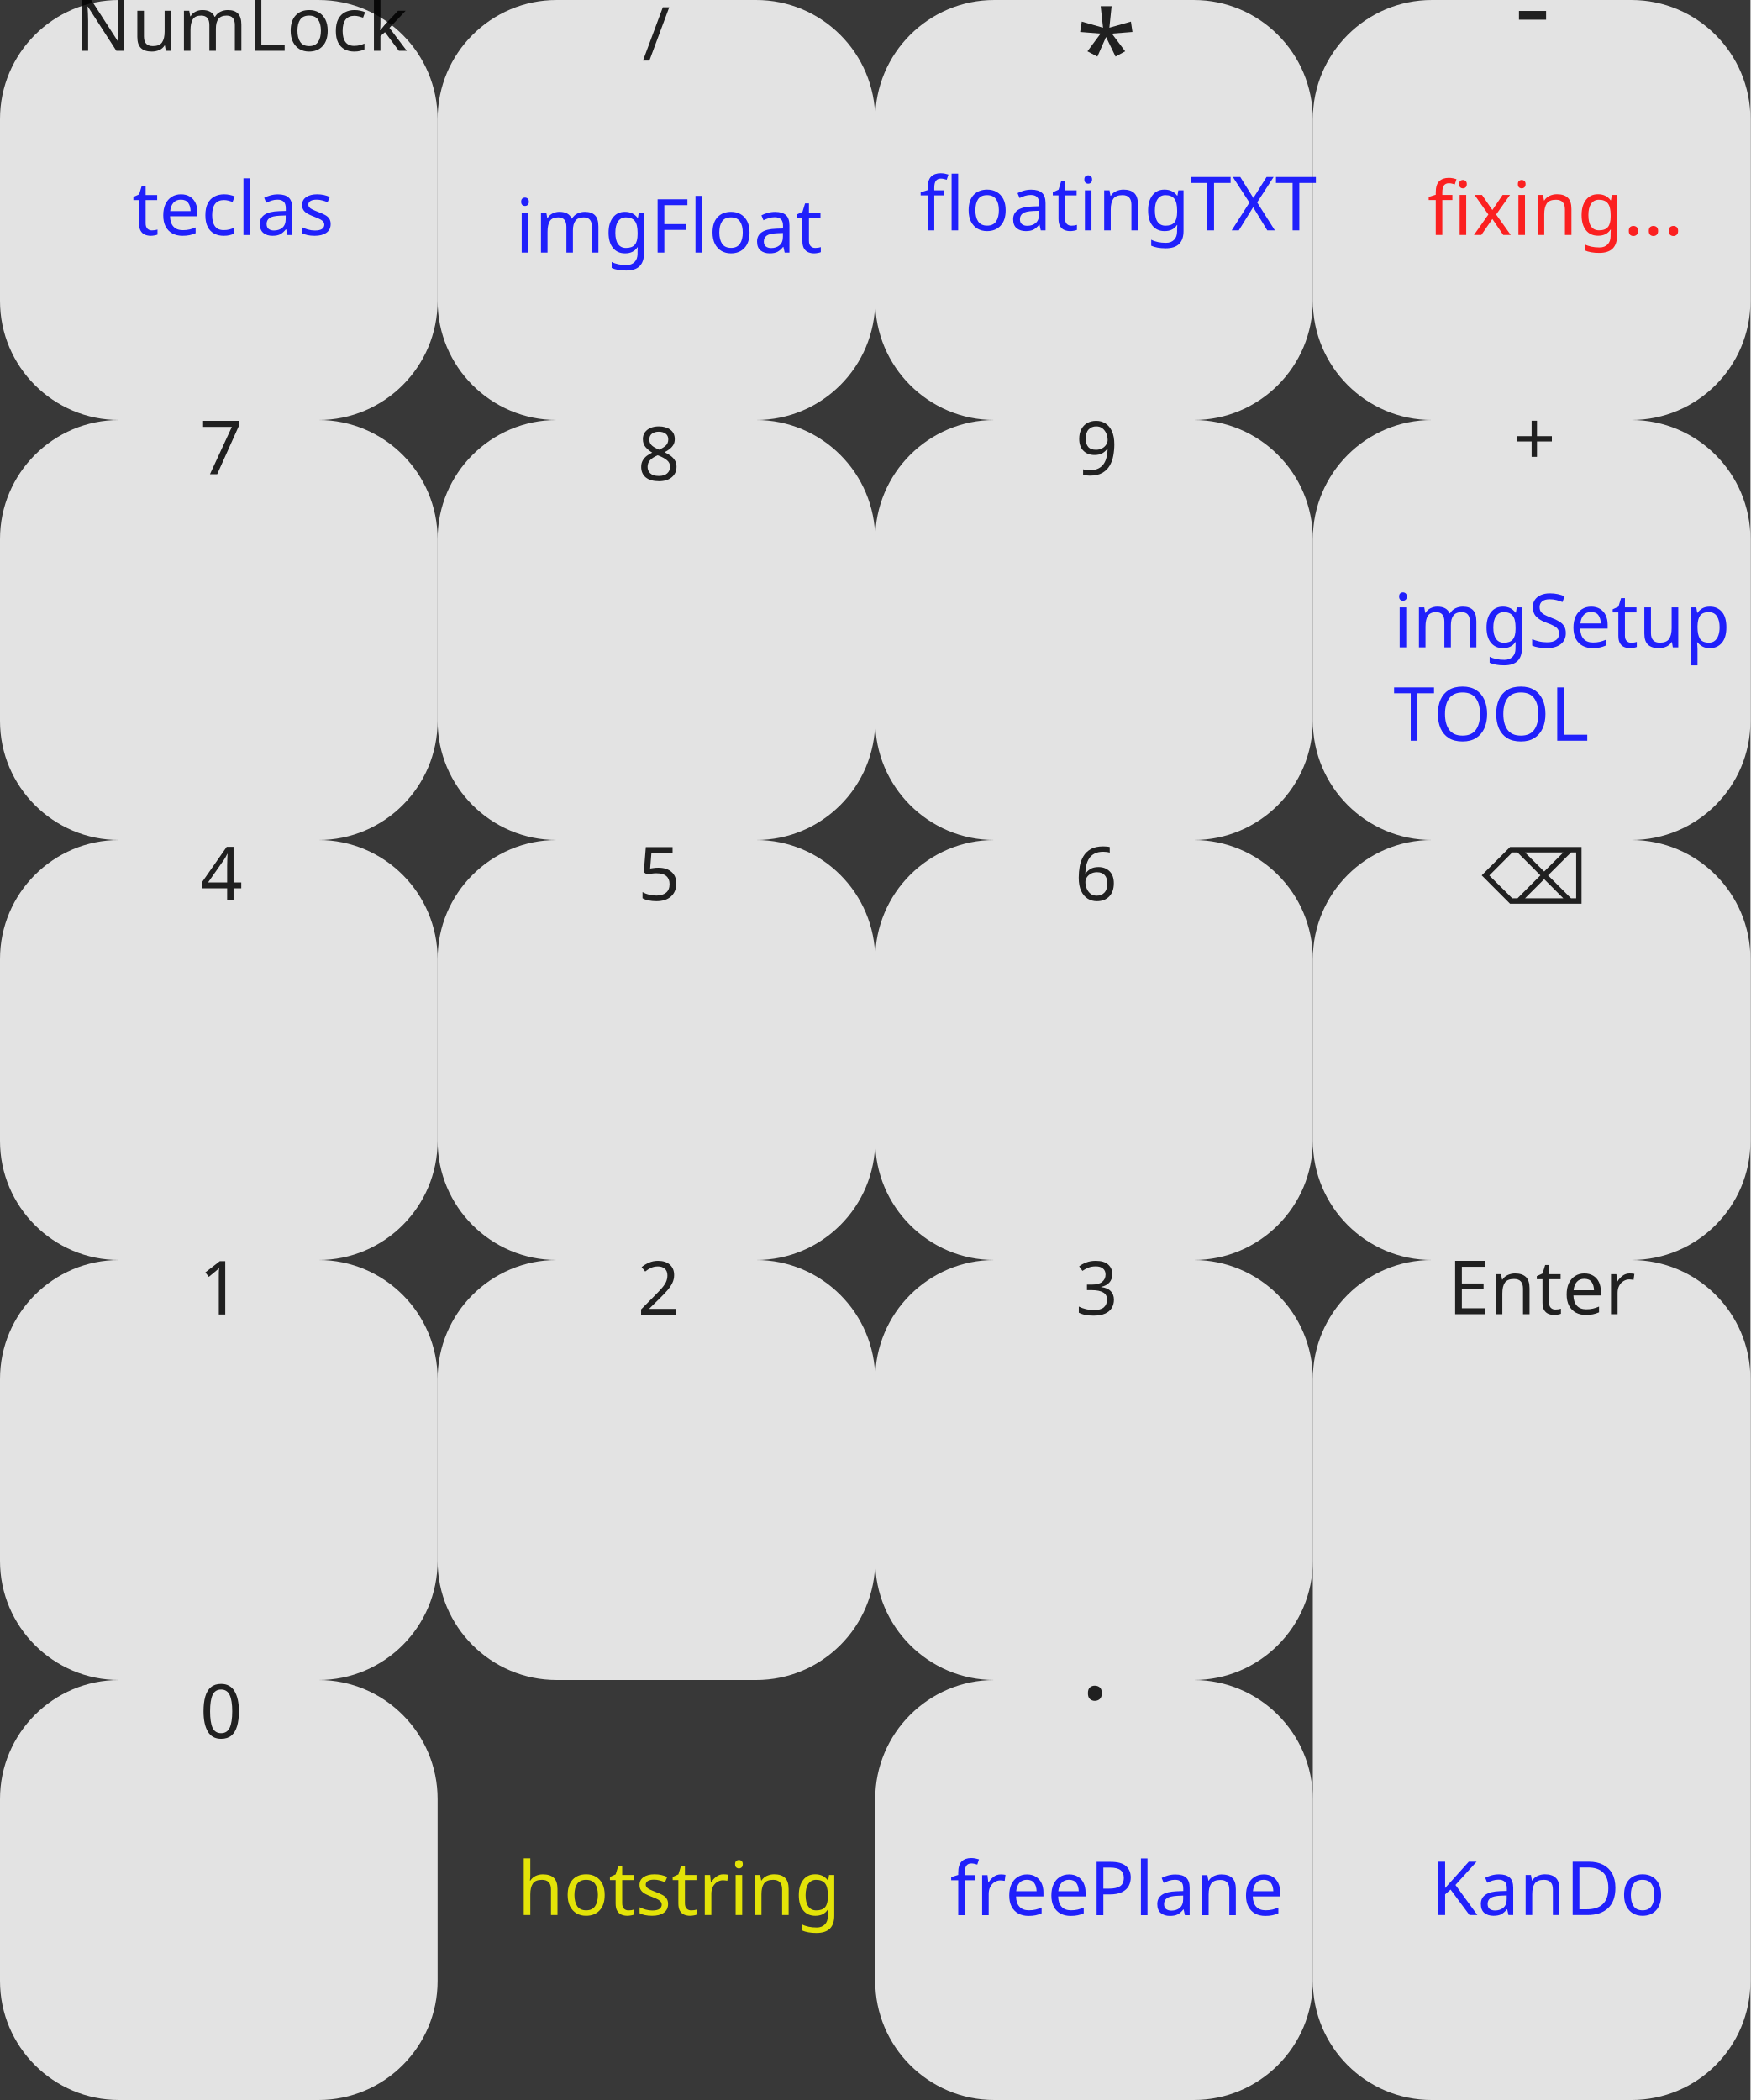
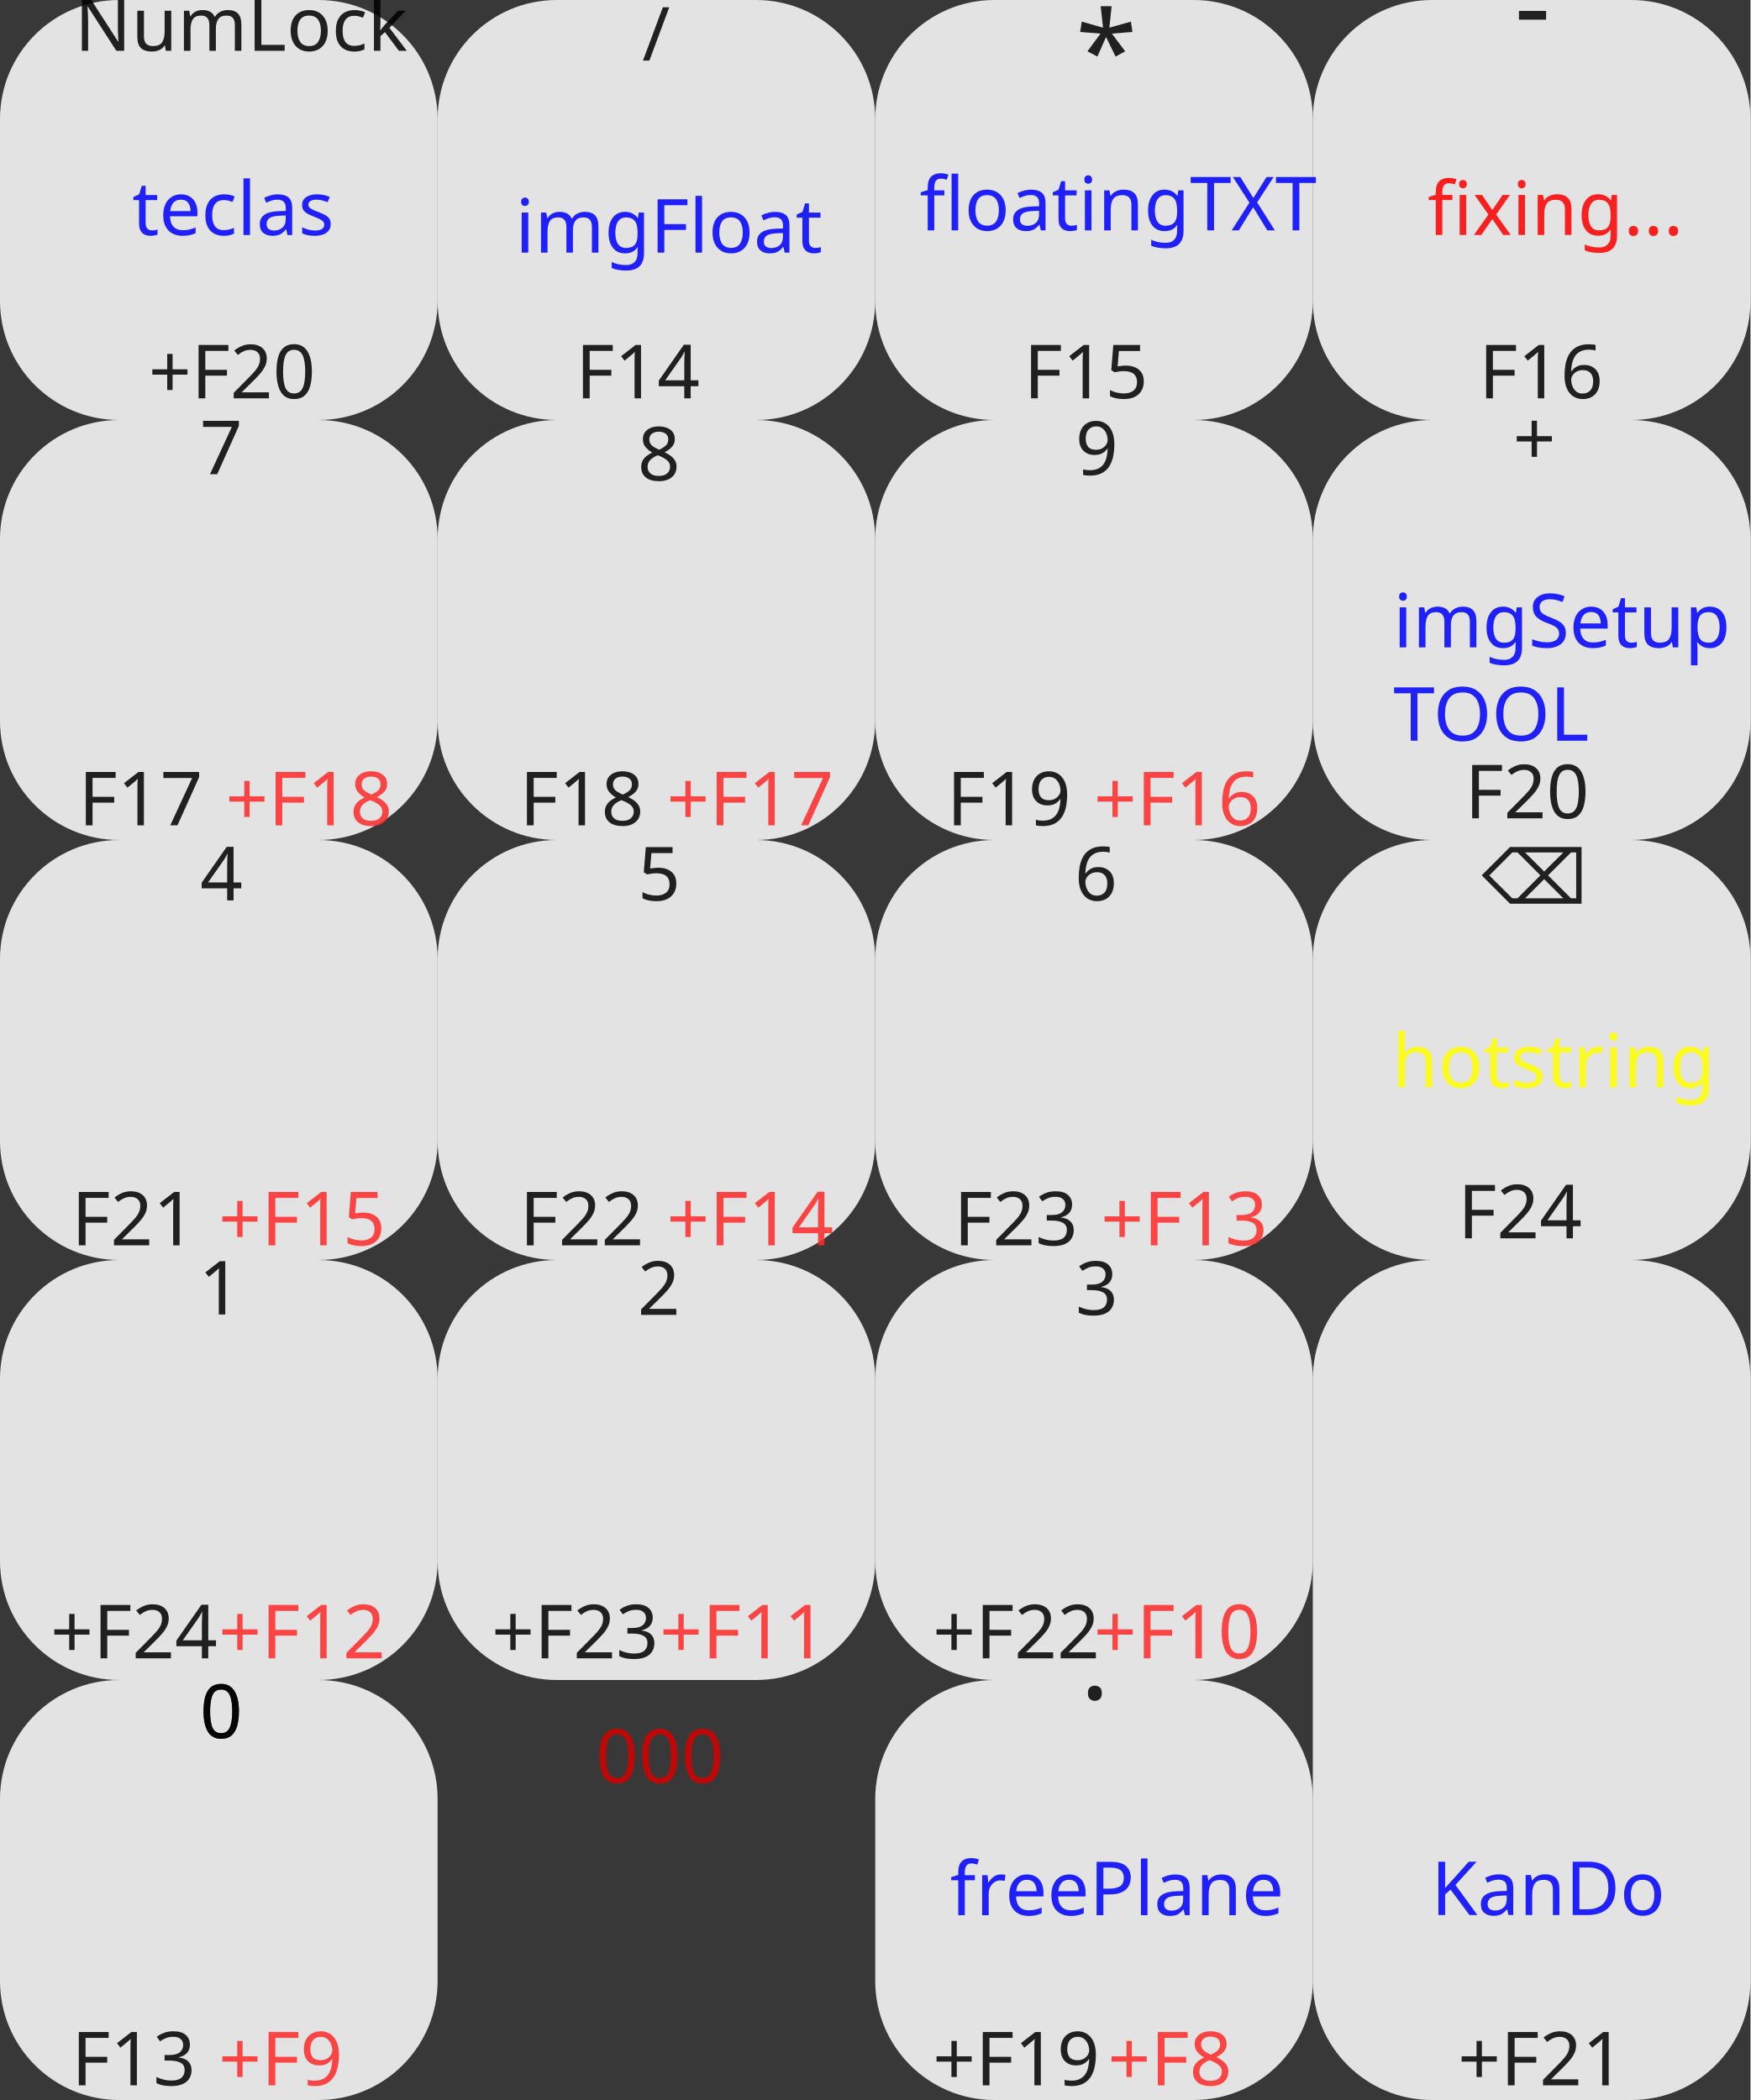
<svg xmlns="http://www.w3.org/2000/svg" width="500" height="600" viewBox="0 0 132.292 158.75" version="1.1" id="svg1">
  <defs id="defs1">
    <rect x="0" y="0" width="125" height="120" id="rect134" />
    <rect x="0" y="0" width="125" height="120" id="rect192" />
    <rect x="0" y="0" width="125" height="120" id="rect193" />
    <rect x="0" y="0" width="125" height="120" id="rect194" />
    <rect x="0" y="0" width="125" height="120" id="rect195" />
    <rect x="0" y="0" width="125" height="120" id="rect196" />
    <rect x="0" y="0" width="125" height="120" id="rect197" />
    <rect x="0" y="0" width="125" height="120" id="rect198" />
    <rect x="0" y="0" width="125" height="120" id="rect199" />
    <rect x="0" y="0" width="125" height="120" id="rect200" />
    <rect x="0" y="0" width="125" height="120" id="rect201" />
    <rect x="0" y="0" width="125" height="120" id="rect202" />
    <rect x="0" y="0" width="125" height="120" id="rect203" />
    <rect x="0" y="0" width="125" height="120" id="rect204" />
    <rect x="0" y="0" width="125" height="120" id="rect205" />
    <rect x="0" y="0" width="125" height="120" id="rect206" />
    <rect x="0" y="0" width="125" height="120" id="rect207" />
    <rect x="0" y="0" width="125" height="120" id="rect208" />
    <rect x="0" y="0" width="125" height="120" id="rect209" />
    <rect x="0" y="0" width="125" height="120" id="rect210" />
    <rect x="0" y="0" width="125" height="120" id="rect230" />
    <rect x="0" y="0" width="125" height="120" id="rect231" />
    <rect x="0" y="0" width="125" height="120" id="rect232" />
    <rect x="0" y="0" width="125" height="120" id="rect233" />
    <rect x="0" y="0" width="125" height="120" id="rect234" />
    <rect x="0" y="0" width="125" height="120" id="rect235" />
    <rect x="0" y="0" width="125" height="120" id="rect236" />
    <rect x="0" y="0" width="125" height="120" id="rect237" />
    <rect x="0" y="0" width="125" height="120" id="rect238" />
    <rect x="0" y="0" width="125" height="120" id="rect239" />
    <rect x="0" y="0" width="125" height="120" id="rect240" />
    <rect x="0" y="0" width="125" height="120" id="rect241" />
    <rect x="0" y="0" width="125" height="120" id="rect242" />
    <rect x="0" y="0" width="125" height="120" id="rect243" />
    <rect x="0" y="0" width="125" height="120" id="rect244" />
    <rect x="0" y="0" width="125" height="120" id="rect245" />
    <rect x="0" y="0" width="125" height="120" id="rect246" />
    <rect x="0" y="0" width="125" height="120" id="rect247" />
    <rect x="0" y="0" width="125" height="120" id="rect248" />
    <rect x="0" y="0" width="125" height="120" id="rect268" />
    <rect x="0" y="0" width="125" height="120" id="rect269" />
    <rect x="0" y="0" width="125" height="120" id="rect270" />
    <rect x="0" y="0" width="125" height="120" id="rect271" />
    <rect x="0" y="0" width="125" height="120" id="rect272" />
    <rect x="0" y="0" width="125" height="120" id="rect273" />
    <rect x="0" y="0" width="125" height="120" id="rect274" />
    <rect x="0" y="0" width="125" height="120" id="rect275" />
    <rect x="0" y="0" width="125" height="120" id="rect276" />
    <rect x="0" y="0" width="125" height="120" id="rect277" />
    <rect x="0" y="0" width="125" height="120" id="rect278" />
    <rect x="0" y="0" width="125" height="120" id="rect279" />
    <rect x="0" y="0" width="125" height="120" id="rect280" />
    <rect x="0" y="0" width="125" height="120" id="rect281" />
    <rect x="0" y="0" width="125" height="120" id="rect282" />
    <rect x="0" y="0" width="125" height="120" id="rect283" />
    <rect x="0" y="0" width="125" height="120" id="rect284" />
    <rect x="0" y="0" width="125" height="120" id="rect285" />
    <rect x="0" y="0" width="125" height="120" id="rect286" />
    <rect x="0" y="0" width="125" height="120" id="rect306" />
    <rect x="0" y="0" width="125" height="120" id="rect307" />
    <rect x="0" y="0" width="125" height="120" id="rect308" />
    <rect x="0" y="0" width="125" height="120" id="rect309" />
    <rect x="0" y="0" width="125" height="120" id="rect310" />
    <rect x="0" y="0" width="125" height="120" id="rect311" />
    <rect x="0" y="0" width="125" height="120" id="rect312" />
    <rect x="0" y="0" width="125" height="120" id="rect313" />
    <rect x="0" y="0" width="125" height="120" id="rect314" />
    <rect x="0" y="0" width="125" height="120" id="rect315" />
    <rect x="0" y="0" width="125" height="120" id="rect316" />
    <rect x="0" y="0" width="125" height="120" id="rect317" />
    <rect x="0" y="0" width="125" height="120" id="rect318" />
    <rect x="0" y="0" width="125" height="120" id="rect319" />
    <rect x="0" y="0" width="125" height="120" id="rect320" />
    <rect x="0" y="0" width="125" height="120" id="rect321" />
    <rect x="0" y="0" width="125" height="120" id="rect322" />
    <rect x="0" y="0" width="125" height="120" id="rect323" />
    <rect x="0" y="0" width="125" height="120" id="rect324" />
    <rect x="0" y="0" width="125" height="120" id="rect96" />
    <rect x="0" y="0" width="125" height="120" id="rect97" />
    <rect x="0" y="0" width="125" height="120" id="rect98" />
    <rect x="0" y="0" width="125" height="120" id="rect99" />
    <rect x="0" y="0" width="125" height="120" id="rect100" />
    <rect x="0" y="0" width="125" height="120" id="rect105" />
    <rect x="0" y="0" width="125" height="120" id="rect130" />
    <rect x="0" y="0" width="125" height="120" id="rect131" />
    <rect x="0" y="0" width="125" height="120" id="rect132" />
    <rect x="0" y="0" width="125" height="120" id="rect133" />
    <rect x="0" y="0" width="125" height="120" id="rect135" />
    <rect x="0" y="0" width="125" height="120" id="rect136" />
    <rect x="0" y="0" width="125" height="120" id="rect137" />
    <rect x="0" y="0" width="125" height="120" id="rect138" />
    <rect x="0" y="0" width="125" height="120" id="rect139" />
    <rect x="0" y="0" width="125" height="120" id="rect140" />
    <rect x="0" y="0" width="125" height="120" id="rect141" />
    <rect x="0" y="0" width="125" height="120" id="rect142" />
    <rect x="0" y="0" width="125" height="120" id="rect143" />
    <rect x="0" y="0" width="125" height="120" id="rect144" />
    <rect x="0" y="0" width="125" height="120" id="rect145" />
    <rect x="0" y="0" width="125" height="120" id="rect146" />
    <rect x="0" y="0" width="125" height="120" id="rect147" />
    <rect x="0" y="0" width="125" height="120" id="rect148" />
    <rect x="0" y="0" width="125" height="120" id="rect149" />
    <rect x="0" y="0" width="125" height="120" id="rect150" />
    <rect x="0" y="0" width="125" height="120" id="rect151" />
    <rect x="0" y="0" width="125" height="120" id="rect152" />
    <rect x="0" y="0" width="125" height="120" id="rect153" />
    <rect x="0" y="0" width="125" height="120" id="rect154" />
    <rect x="0" y="0" width="125" height="120" id="rect1" />
    <rect x="0" y="0" width="125" height="120" id="rect23" />
    <rect x="0" y="0" width="125" height="120" id="rect24" />
    <rect x="0" y="0" width="125" height="120" id="rect25" />
    <rect x="0" y="0" width="125" height="120" id="rect26" />
+     <rect x="0" y="0" width="125" height="120" id="rect3" />
+     <rect x="0" y="0" width="125" height="120" id="rect4" />
+     <rect x="0" y="0" width="125" height="120" id="rect5" />
+     <rect x="0" y="0" width="125" height="120" id="rect6" />
+     <rect x="0" y="0" width="125" height="120" id="rect7" />
+     <rect x="0" y="0" width="125" height="120" id="rect8" />
+     <rect x="0" y="0" width="125" height="120" id="rect9" />
+     <rect x="0" y="0" width="125" height="120" id="rect10" />
+     <rect x="0" y="0" width="125" height="120" id="rect11" />
+     <rect x="0" y="0" width="125" height="120" id="rect12" />
+     <rect x="0" y="0" width="125" height="120" id="rect13" />
+     <rect x="0" y="0" width="125" height="120" id="rect14" />
+     <rect x="0" y="0" width="125" height="120" id="rect15" />
+     <rect x="0" y="0" width="125" height="120" id="rect16" />
+     <rect x="0" y="0" width="125" height="120" id="rect17" />
+     <rect x="0" y="0" width="125" height="120" id="rect18" />
+     <rect x="0" y="0" width="125" height="120" id="rect19" />
+     <rect x="0" y="0" width="125" height="120" id="rect20" />
+     <rect x="0" y="0" width="125" height="120" id="rect21" />
+     <rect x="0" y="0" width="125" height="120" id="rect22" />
+     <rect x="0" y="0" width="125" height="120" id="rect27" />
+     <rect x="0" y="0" width="125" height="120" id="rect28" />
+     <rect x="0" y="0" width="125" height="120" id="rect29" />
+     <rect x="0" y="0" width="125" height="120" id="rect30" />
+     <rect x="0" y="0" width="125" height="120" id="rect31" />
+     <rect x="0" y="0" width="125" height="120" id="rect32" />
+     <rect x="0" y="0" width="125" height="120" id="rect33" />
+     <rect x="0" y="0" width="125" height="120" id="rect34" />
+     <rect x="0" y="0" width="125" height="120" id="rect35" />
+     <rect x="0" y="0" width="125" height="120" id="rect36" />
+     <rect x="0" y="0" width="125" height="120" id="rect37" />
+     <rect x="0" y="0" width="125" height="120" id="rect38" />
+     <rect x="0" y="0" width="125" height="120" id="rect39" />
+     <rect x="0" y="0" width="125" height="120" id="rect40" />
+     <rect x="0" y="0" width="125" height="120" id="rect41" />
+     <rect x="0" y="0" width="125" height="120" id="rect42" />
  </defs>
  <g id="g192" style="display:inline">
    <rect style="fill:#1a1a1a;fill-opacity:0.859;stroke-width:0.265" id="rect2" width="132.292" height="158.75" x="0" y="0" />
    <rect style="fill:#ffffff;fill-opacity:0.859;stroke-width:0.324" id="rect172" width="33.073" height="31.75" x="0" y="0" ry="9.004" />
    <text xml:space="preserve" transform="matrix(0.2645833,0,0,0.2645833,5.643085,-1.099673)" id="text173" style="font-style:normal;font-variant:normal;font-weight:normal;font-stretch:normal;font-size:21.333px;font-family:Calibri;-inkscape-font-specification:'Calibri, Normal';font-variant-ligatures:normal;font-variant-caps:normal;font-variant-numeric:normal;font-variant-east-asian:normal;text-align:start;writing-mode:lr-tb;direction:ltr;white-space:pre;shape-inside:url(#rect210);display:inline;fill:#000000;fill-opacity:0.859">
-       <tspan x="0" y="18.667" id="tspan23">NumLock</tspan>
+       <tspan x="0" y="18.667" id="tspan2">NumLock</tspan>
    </text>
    <rect style="fill:#ffffff;fill-opacity:0.859;stroke-width:0.324" id="rect174" width="33.073" height="31.75" x="0" y="31.75" ry="9.004" />
    <text xml:space="preserve" transform="matrix(0.2645833,0,0,0.2645833,15.10055,30.90664)" id="text175" style="font-style:normal;font-variant:normal;font-weight:normal;font-stretch:normal;font-size:21.333px;font-family:Calibri;-inkscape-font-specification:'Calibri, Normal';font-variant-ligatures:normal;font-variant-caps:normal;font-variant-numeric:normal;font-variant-east-asian:normal;text-align:start;writing-mode:lr-tb;direction:ltr;white-space:pre;shape-inside:url(#rect210);display:inline;fill:#000000;fill-opacity:0.859">
-       <tspan x="0" y="18.667" id="tspan25">7</tspan>
+       <tspan x="0" y="18.667" id="tspan3">7</tspan>
    </text>
    <rect style="fill:#ffffff;fill-opacity:0.859;stroke-width:0.324" id="rect175" width="33.073" height="31.75" x="0" y="63.5" ry="9.004" />
    <text xml:space="preserve" transform="matrix(0.2645833,0,0,0.2645833,15.12122,63.12864)" id="text176" style="font-style:normal;font-variant:normal;font-weight:normal;font-stretch:normal;font-size:21.333px;font-family:Calibri;-inkscape-font-specification:'Calibri, Normal';font-variant-ligatures:normal;font-variant-caps:normal;font-variant-numeric:normal;font-variant-east-asian:normal;text-align:start;writing-mode:lr-tb;direction:ltr;white-space:pre;shape-inside:url(#rect210);display:inline;fill:#000000;fill-opacity:0.859">
-       <tspan x="0" y="18.667" id="tspan26">4</tspan>
+       <tspan x="0" y="18.667" id="tspan4">4</tspan>
    </text>
    <rect style="fill:#ffffff;fill-opacity:0.859;stroke-width:0.324" id="rect176" width="33.073" height="31.75" x="0" y="95.25" ry="9.004" />
    <rect style="fill:#ffffff;fill-opacity:0.859;stroke-width:0.324" id="rect177" width="33.073" height="31.75" x="0" y="127" ry="9.004" />
    <rect style="fill:#ffffff;fill-opacity:0.859;stroke-width:0.324" id="rect178" width="33.073" height="31.75" x="33.073" y="0" ry="9.004" />
    <text xml:space="preserve" transform="matrix(0.2645833,0,0,0.2645833,48.53579,-0.3582885)" id="text179" style="font-style:normal;font-variant:normal;font-weight:normal;font-stretch:normal;font-size:21.333px;font-family:Calibri;-inkscape-font-specification:'Calibri, Normal';font-variant-ligatures:normal;font-variant-caps:normal;font-variant-numeric:normal;font-variant-east-asian:normal;text-align:start;writing-mode:lr-tb;direction:ltr;white-space:pre;shape-inside:url(#rect210);display:inline;fill:#000000;fill-opacity:0.859">
-       <tspan x="0" y="18.667" id="tspan27">/</tspan>
+       <tspan x="0" y="18.667" id="tspan5">/</tspan>
    </text>
    <rect style="fill:#ffffff;fill-opacity:0.859;stroke-width:0.324" id="rect179" width="33.073" height="31.75" x="33.073" y="31.75" ry="9.004" />
    <text xml:space="preserve" transform="matrix(0.2645833,0,0,0.2645833,48.18173,31.37863)" id="text180" style="font-style:normal;font-variant:normal;font-weight:normal;font-stretch:normal;font-size:21.333px;font-family:Calibri;-inkscape-font-specification:'Calibri, Normal';font-variant-ligatures:normal;font-variant-caps:normal;font-variant-numeric:normal;font-variant-east-asian:normal;text-align:start;writing-mode:lr-tb;direction:ltr;white-space:pre;shape-inside:url(#rect210);display:inline;fill:#000000;fill-opacity:0.859">
-       <tspan x="0" y="18.667" id="tspan28">8</tspan>
+       <tspan x="0" y="18.667" id="tspan6">8</tspan>
    </text>
    <rect style="fill:#ffffff;fill-opacity:0.859;stroke-width:0.324" id="rect180" width="33.073" height="31.75" x="33.073" y="63.5" ry="9.004" />
    <text xml:space="preserve" transform="matrix(0.2645833,0,0,0.2645833,48.20515,63.12864)" id="text181" style="font-style:normal;font-variant:normal;font-weight:normal;font-stretch:normal;font-size:21.333px;font-family:Calibri;-inkscape-font-specification:'Calibri, Normal';font-variant-ligatures:normal;font-variant-caps:normal;font-variant-numeric:normal;font-variant-east-asian:normal;text-align:start;writing-mode:lr-tb;direction:ltr;white-space:pre;shape-inside:url(#rect210);display:inline;fill:#000000;fill-opacity:0.859">
-       <tspan x="0" y="18.667" id="tspan29">5</tspan>
+       <tspan x="0" y="18.667" id="tspan7">5</tspan>
    </text>
    <rect style="fill:#ffffff;fill-opacity:0.859;stroke-width:0.324" id="rect181" width="33.073" height="31.75" x="33.073" y="95.25" ry="9.004" />
-     <text xml:space="preserve" transform="matrix(0.2645833,0,0,0.2645833,39.10323,139.8295)" id="text183" style="font-style:normal;font-variant:normal;font-weight:normal;font-stretch:normal;font-size:21.333px;font-family:Calibri;-inkscape-font-specification:'Calibri, Normal';font-variant-ligatures:normal;font-variant-caps:normal;font-variant-numeric:normal;font-variant-east-asian:normal;text-align:start;writing-mode:lr-tb;direction:ltr;white-space:pre;shape-inside:url(#rect210);display:inline;fill:#ffff00;fill-opacity:0.859">
-       <tspan x="0" y="18.667" id="tspan30">hotstring</tspan>
-     </text>
    <rect style="fill:#ffffff;fill-opacity:0.859;stroke-width:0.324" id="rect183" width="33.073" height="31.75" x="66.146" y="0" ry="9.004" />
    <text xml:space="preserve" transform="matrix(0.2645833,0,0,0.2645833,81.28763,-0.5071164)" id="text184" style="font-style:normal;font-variant:normal;font-weight:normal;font-stretch:normal;font-size:32px;font-family:Calibri;-inkscape-font-specification:'Calibri, Normal';font-variant-ligatures:normal;font-variant-caps:normal;font-variant-numeric:normal;font-variant-east-asian:normal;text-align:start;writing-mode:lr-tb;direction:ltr;white-space:pre;shape-inside:url(#rect210);display:inline;fill:#000000;fill-opacity:0.859">
-       <tspan x="0" y="28" id="tspan31">*</tspan>
+       <tspan x="0" y="28" id="tspan8">*</tspan>
    </text>
    <rect style="fill:#ffffff;fill-opacity:0.859;stroke-width:0.324" id="rect188" width="33.073" height="31.75" x="99.219" y="0" ry="9.004" />
    <rect style="fill:#ffffff;fill-opacity:0.859;stroke-width:0.324" id="rect184" width="33.073" height="31.75" x="66.146" y="31.75" ry="9.004" />
    <text xml:space="preserve" transform="matrix(0.2645833,0,0,0.2645833,81.28221,30.95901)" id="text185" style="font-style:normal;font-variant:normal;font-weight:normal;font-stretch:normal;font-size:21.333px;font-family:Calibri;-inkscape-font-specification:'Calibri, Normal';font-variant-ligatures:normal;font-variant-caps:normal;font-variant-numeric:normal;font-variant-east-asian:normal;text-align:start;writing-mode:lr-tb;direction:ltr;white-space:pre;shape-inside:url(#rect210);display:inline;fill:#000000;fill-opacity:0.859">
-       <tspan x="0" y="18.667" id="tspan32">9</tspan>
+       <tspan x="0" y="18.667" id="tspan9">9</tspan>
    </text>
    <rect style="fill:#ffffff;fill-opacity:0.859;stroke-width:0.324" id="rect185" width="33.073" height="31.75" x="66.146" y="63.5" ry="9.004" />
    <text xml:space="preserve" transform="matrix(0.2645833,0,0,0.2645833,81.21607,63.12864)" id="text186" style="font-style:normal;font-variant:normal;font-weight:normal;font-stretch:normal;font-size:21.333px;font-family:Calibri;-inkscape-font-specification:'Calibri, Normal';font-variant-ligatures:normal;font-variant-caps:normal;font-variant-numeric:normal;font-variant-east-asian:normal;text-align:start;writing-mode:lr-tb;direction:ltr;white-space:pre;shape-inside:url(#rect210);display:inline;fill:#000000;fill-opacity:0.859">
-       <tspan x="0" y="18.667" id="tspan33">6</tspan>
+       <tspan x="0" y="18.667" id="tspan10">6</tspan>
    </text>
    <rect style="fill:#ffffff;fill-opacity:0.859;stroke-width:0.324" id="rect186" width="33.073" height="31.75" x="66.146" y="95.25" ry="9.004" />
    <rect style="fill:#ffffff;fill-opacity:0.859;stroke-width:0.324" id="rect187" width="33.073" height="31.75" x="66.146" y="127" ry="9.004" />
    <text xml:space="preserve" transform="matrix(0.2645833,0,0,0.2645833,71.80546,139.8392)" id="text178" style="font-style:normal;font-variant:normal;font-weight:normal;font-stretch:normal;font-size:21.333px;font-family:Calibri;-inkscape-font-specification:'Calibri, Normal';font-variant-ligatures:normal;font-variant-caps:normal;font-variant-numeric:normal;font-variant-east-asian:normal;text-align:start;writing-mode:lr-tb;direction:ltr;white-space:pre;shape-inside:url(#rect210);display:inline;fill:#0000ff;fill-opacity:0.859">
-       <tspan x="0" y="18.667" id="tspan34">freePlane</tspan>
+       <tspan x="0" y="18.667" id="tspan11">freePlane</tspan>
    </text>
    <rect style="fill:#ffffff;fill-opacity:0.859;stroke-width:0.324" id="rect189" width="33.073" height="31.75" x="99.219" y="31.75" ry="9.004" />
    <text xml:space="preserve" transform="matrix(0.2645833,0,0,0.2645833,114.3496,30.22314)" id="text190" style="font-style:normal;font-variant:normal;font-weight:normal;font-stretch:normal;font-size:21.333px;font-family:Calibri;-inkscape-font-specification:'Calibri, Normal';font-variant-ligatures:normal;font-variant-caps:normal;font-variant-numeric:normal;font-variant-east-asian:normal;text-align:start;writing-mode:lr-tb;direction:ltr;white-space:pre;shape-inside:url(#rect210);display:inline;fill:#000000;fill-opacity:0.859">
-       <tspan x="0" y="18.667" id="tspan35">+</tspan>
+       <tspan x="0" y="18.667" id="tspan12">+</tspan>
    </text>
    <rect style="fill:#ffffff;fill-opacity:0.859;stroke-width:0.324" id="rect190" width="33.073" height="31.75" x="99.219" y="63.5" ry="9.004" />
    <text xml:space="preserve" transform="matrix(0.2645833,0,0,0.2645833,111.978,63.32361)" id="text191" style="font-style:normal;font-variant:normal;font-weight:normal;font-stretch:normal;font-size:21.333px;font-family:Calibri;-inkscape-font-specification:'Calibri, Normal';font-variant-ligatures:normal;font-variant-caps:normal;font-variant-numeric:normal;font-variant-east-asian:normal;text-align:start;writing-mode:lr-tb;direction:ltr;white-space:pre;shape-inside:url(#rect210);display:inline;fill:#000000;fill-opacity:0.859">
-       <tspan x="0" y="18.875" id="tspan36">⌫</tspan>
+       <tspan x="0" y="18.875" id="tspan13">⌫</tspan>
    </text>
    <path id="path191" style="fill:#ffffff;fill-opacity:0.859;stroke-width:0.324" d="m 108.222,95.25 c -4.988,0 -9.004,4.015 -9.004,9.004 v 13.743 18.007 13.743 c 0,4.988 4.015,9.004 9.004,9.004 h 15.066 c 4.988,0 9.004,-4.015 9.004,-9.004 v -13.743 -18.007 -13.743 c 0,-4.988 -4.015,-9.004 -9.004,-9.004 z" />
    <text xml:space="preserve" transform="matrix(0.2645833,0,0,0.2645833,108.1636,139.8295)" id="text188" style="font-style:normal;font-variant:normal;font-weight:normal;font-stretch:normal;font-size:21.333px;font-family:Calibri;-inkscape-font-specification:'Calibri, Normal';font-variant-ligatures:normal;font-variant-caps:normal;font-variant-numeric:normal;font-variant-east-asian:normal;text-align:start;writing-mode:lr-tb;direction:ltr;white-space:pre;shape-inside:url(#rect210);display:inline;fill:#0000ff;fill-opacity:0.859">
-       <tspan x="0" y="18.667" id="tspan37">KanDo</tspan>
-     </text>
-     <text xml:space="preserve" transform="matrix(0.2645833,0,0,0.2645833,109.4287,94.40664)" id="text192" style="font-style:normal;font-variant:normal;font-weight:normal;font-stretch:normal;font-size:21.333px;font-family:Calibri;-inkscape-font-specification:'Calibri, Normal';font-variant-ligatures:normal;font-variant-caps:normal;font-variant-numeric:normal;font-variant-east-asian:normal;text-align:start;writing-mode:lr-tb;direction:ltr;white-space:pre;shape-inside:url(#rect210);display:inline;fill:#000000;fill-opacity:0.859">
-       <tspan x="0" y="18.667" id="tspan38">Enter</tspan>
+       <tspan x="0" y="18.667" id="tspan14">KanDo</tspan>
+     </text>
+     <text xml:space="preserve" transform="matrix(0.2645833,0,0,0.2645833,45.02654,129.834)" id="text192" style="font-style:normal;font-variant:normal;font-weight:normal;font-stretch:normal;font-size:21.333px;font-family:Calibri;-inkscape-font-specification:'Calibri, Normal';font-variant-ligatures:normal;font-variant-caps:normal;font-variant-numeric:normal;font-variant-east-asian:normal;text-align:start;writing-mode:lr-tb;direction:ltr;white-space:pre;shape-inside:url(#rect210);display:inline;fill:#d40000;fill-opacity:0.859">
+       <tspan x="0" y="18.667" id="tspan15">000</tspan>
    </text>
    <text xml:space="preserve" transform="matrix(0.2645833,0,0,0.2645833,15.01924,94.43145)" id="text96" style="font-style:normal;font-variant:normal;font-weight:normal;font-stretch:normal;font-size:21.333px;font-family:Calibri;-inkscape-font-specification:'Calibri, Normal';font-variant-ligatures:normal;font-variant-caps:normal;font-variant-numeric:normal;font-variant-east-asian:normal;text-align:start;writing-mode:lr-tb;direction:ltr;white-space:pre;shape-inside:url(#rect96);display:inline;fill:#000000;fill-opacity:0.859">
-       <tspan x="0" y="18.667" id="tspan39">1</tspan>
+       <tspan x="0" y="18.667" id="tspan16">1</tspan>
    </text>
    <text xml:space="preserve" transform="matrix(0.2645833,0,0,0.2645833,48.17897,94.45901)" id="text97" style="font-style:normal;font-variant:normal;font-weight:normal;font-stretch:normal;font-size:21.333px;font-family:Calibri;-inkscape-font-specification:'Calibri, Normal';font-variant-ligatures:normal;font-variant-caps:normal;font-variant-numeric:normal;font-variant-east-asian:normal;text-align:start;writing-mode:lr-tb;direction:ltr;white-space:pre;shape-inside:url(#rect97);display:inline;fill:#000000;fill-opacity:0.859">
-       <tspan x="0" y="18.667" id="tspan40">2</tspan>
+       <tspan x="0" y="18.667" id="tspan17">2</tspan>
    </text>
    <text xml:space="preserve" transform="matrix(0.2645833,0,0,0.2645833,81.28083,94.45901)" id="text98" style="font-style:normal;font-variant:normal;font-weight:normal;font-stretch:normal;font-size:21.333px;font-family:Calibri;-inkscape-font-specification:'Calibri, Normal';font-variant-ligatures:normal;font-variant-caps:normal;font-variant-numeric:normal;font-variant-east-asian:normal;text-align:start;writing-mode:lr-tb;direction:ltr;white-space:pre;shape-inside:url(#rect98);display:inline;fill:#000000;fill-opacity:0.859">
-       <tspan x="0" y="18.667" id="tspan41">3</tspan>
+       <tspan x="0" y="18.667" id="tspan18">3</tspan>
    </text>
    <text xml:space="preserve" transform="matrix(0.2645833,0,0,0.2645833,15.10468,126.4488)" id="text99" style="font-style:normal;font-variant:normal;font-weight:normal;font-stretch:normal;font-size:21.333px;font-family:Calibri;-inkscape-font-specification:'Calibri, Normal';font-variant-ligatures:normal;font-variant-caps:normal;font-variant-numeric:normal;font-variant-east-asian:normal;text-align:start;writing-mode:lr-tb;direction:ltr;white-space:pre;shape-inside:url(#rect99);display:inline;fill:#000000;fill-opacity:0.859">
-       <tspan x="0" y="18.667" id="tspan42">0</tspan>
+       <tspan x="0" y="18.667" id="tspan19">0</tspan>
    </text>
    <text xml:space="preserve" transform="matrix(0.2645833,0,0,0.2645833,81.61362,121.0469)" id="text100" style="font-style:normal;font-variant:normal;font-weight:normal;font-stretch:normal;font-size:32px;font-family:Calibri;-inkscape-font-specification:'Calibri, Normal';font-variant-ligatures:normal;font-variant-caps:normal;font-variant-numeric:normal;font-variant-east-asian:normal;text-align:start;writing-mode:lr-tb;direction:ltr;white-space:pre;shape-inside:url(#rect100);display:inline;fill:#000000;fill-opacity:0.859">
-       <tspan x="0" y="28" id="tspan43">.</tspan>
+       <tspan x="0" y="28" id="tspan20">.</tspan>
    </text>
    <text xml:space="preserve" transform="matrix(0.2645833,0,0,0.2645833,114.4592,-3.981152)" id="text105" style="font-style:normal;font-variant:normal;font-weight:normal;font-stretch:normal;font-size:32px;font-family:Calibri;-inkscape-font-specification:'Calibri, Normal';font-variant-ligatures:normal;font-variant-caps:normal;font-variant-numeric:normal;font-variant-east-asian:normal;text-align:start;writing-mode:lr-tb;direction:ltr;white-space:pre;shape-inside:url(#rect105);display:inline;fill:#000000;fill-opacity:0.859">
-       <tspan x="0" y="28" id="tspan44">-</tspan>
+       <tspan x="0" y="28" id="tspan21">-</tspan>
    </text>
    <text xml:space="preserve" transform="matrix(0.2645833,0,0,0.2645833,9.98941,12.82954)" id="text1" style="font-style:normal;font-variant:normal;font-weight:normal;font-stretch:normal;font-size:21.333px;font-family:Calibri;-inkscape-font-specification:'Calibri, Normal';font-variant-ligatures:normal;font-variant-caps:normal;font-variant-numeric:normal;font-variant-east-asian:normal;text-align:start;writing-mode:lr-tb;direction:ltr;white-space:pre;shape-inside:url(#rect1);display:inline;fill:#0000ff;fill-opacity:0.859">
-       <tspan x="0" y="18.667" id="tspan45">teclas</tspan>
+       <tspan x="0" y="18.667" id="tspan22">teclas</tspan>
    </text>
    <text xml:space="preserve" transform="matrix(0.2645833,0,0,0.2645833,105.3027,43.99955)" id="text23" style="font-style:normal;font-variant:normal;font-weight:normal;font-stretch:normal;font-size:21.333px;font-family:Calibri;-inkscape-font-specification:'Calibri, Normal';font-variant-ligatures:normal;font-variant-caps:normal;font-variant-numeric:normal;font-variant-east-asian:normal;text-align:start;writing-mode:lr-tb;direction:ltr;white-space:pre;shape-inside:url(#rect23);display:inline;fill:#0000ff;fill-opacity:0.859">
-       <tspan x="0" y="18.667" id="tspan46">imgSetup </tspan>
-       <tspan x="0" y="45.333" id="tspan47">TOOL</tspan>
+       <tspan x="0" y="18.667" id="tspan23">imgSetup </tspan>
+       <tspan x="0" y="45.333" id="tspan24">TOOL</tspan>
    </text>
    <text xml:space="preserve" transform="matrix(0.2645833,0,0,0.2645833,38.94878,14.15592)" id="text24" style="font-style:normal;font-variant:normal;font-weight:normal;font-stretch:normal;font-size:21.333px;font-family:Calibri;-inkscape-font-specification:'Calibri, Normal';font-variant-ligatures:normal;font-variant-caps:normal;font-variant-numeric:normal;font-variant-east-asian:normal;text-align:start;writing-mode:lr-tb;direction:ltr;white-space:pre;shape-inside:url(#rect24);display:inline;fill:#0000ff;fill-opacity:0.859">
-       <tspan x="0" y="18.667" id="tspan48">imgFloat</tspan>
+       <tspan x="0" y="18.667" id="tspan25">imgFloat</tspan>
    </text>
    <text xml:space="preserve" transform="matrix(0.2645833,0,0,0.2645833,107.8935,12.82403)" id="text25" style="font-style:normal;font-variant:normal;font-weight:normal;font-stretch:normal;font-size:21.333px;font-family:Calibri;-inkscape-font-specification:'Calibri, Normal';font-variant-ligatures:normal;font-variant-caps:normal;font-variant-numeric:normal;font-variant-east-asian:normal;text-align:start;writing-mode:lr-tb;direction:ltr;white-space:pre;shape-inside:url(#rect25);display:inline;fill:#ff0000;fill-opacity:0.859">
-       <tspan x="0" y="18.667" id="tspan49">fixing...</tspan>
+       <tspan x="0" y="18.667" id="tspan26">fixing...</tspan>
    </text>
    <text xml:space="preserve" transform="matrix(0.2645833,0,0,0.2645833,69.49729,12.47445)" id="text26" style="font-style:normal;font-variant:normal;font-weight:normal;font-stretch:normal;font-size:21.333px;font-family:Calibri;-inkscape-font-specification:'Calibri, Normal';font-variant-ligatures:normal;font-variant-caps:normal;font-variant-numeric:normal;font-variant-east-asian:normal;text-align:start;writing-mode:lr-tb;direction:ltr;white-space:pre;shape-inside:url(#rect26);display:inline;fill:#0000ff;fill-opacity:0.859">
-       <tspan x="0" y="18.667" id="tspan50">floatingTXT</tspan>
+       <tspan x="0" y="18.667" id="tspan27">floatingTXT</tspan>
+     </text>
+     <text xml:space="preserve" transform="matrix(0.2645833,0,0,0.2645833,15.10468,126.4488)" id="text2" style="font-style:normal;font-variant:normal;font-weight:normal;font-stretch:normal;font-size:21.333px;font-family:Calibri;-inkscape-font-specification:'Calibri, Normal';font-variant-ligatures:normal;font-variant-caps:normal;font-variant-numeric:normal;font-variant-east-asian:normal;text-align:start;writing-mode:lr-tb;direction:ltr;white-space:pre;shape-inside:url(#rect3);display:inline;fill:#000000;fill-opacity:0.859">
+       <tspan x="0" y="18.667" id="tspan28">0</tspan>
+     </text>
+     <text xml:space="preserve" transform="matrix(0.2645833,0,0,0.2645833,5.411828,152.7004)" id="text3" style="font-style:normal;font-variant:normal;font-weight:normal;font-stretch:normal;font-size:21.333px;font-family:Calibri;-inkscape-font-specification:'Calibri, Normal';font-variant-ligatures:normal;font-variant-caps:normal;font-variant-numeric:normal;font-variant-east-asian:normal;text-align:start;writing-mode:lr-tb;direction:ltr;white-space:pre;shape-inside:url(#rect4);display:inline;fill:#000000;fill-opacity:0.859">
+       <tspan x="0" y="18.667" id="tspan29">F13</tspan>
+     </text>
+     <text xml:space="preserve" transform="matrix(0.2645833,0,0,0.2645833,70.49937,152.7004)" id="text5" style="font-style:normal;font-variant:normal;font-weight:normal;font-stretch:normal;font-size:21.333px;font-family:Calibri;-inkscape-font-specification:'Calibri, Normal';font-variant-ligatures:normal;font-variant-caps:normal;font-variant-numeric:normal;font-variant-east-asian:normal;text-align:start;writing-mode:lr-tb;direction:ltr;white-space:pre;shape-inside:url(#rect6);display:inline;fill:#000000;fill-opacity:0.859">
+       <tspan x="0" y="18.667" id="tspan31">+F19</tspan>
+     </text>
+     <text xml:space="preserve" transform="matrix(0.2645833,0,0,0.2645833,110.1869,152.7004)" id="text8" style="font-style:normal;font-variant:normal;font-weight:normal;font-stretch:normal;font-size:21.333px;font-family:Calibri;-inkscape-font-specification:'Calibri, Normal';font-variant-ligatures:normal;font-variant-caps:normal;font-variant-numeric:normal;font-variant-east-asian:normal;text-align:start;writing-mode:lr-tb;direction:ltr;white-space:pre;shape-inside:url(#rect9);display:inline;fill:#000000;fill-opacity:0.859">
+       <tspan x="0" y="18.667" id="tspan32">+F21</tspan>
+     </text>
+     <text xml:space="preserve" transform="matrix(0.2645833,0,0,0.2645833,70.49937,120.421)" id="text9" style="font-style:normal;font-variant:normal;font-weight:normal;font-stretch:normal;font-size:21.333px;font-family:Calibri;-inkscape-font-specification:'Calibri, Normal';font-variant-ligatures:normal;font-variant-caps:normal;font-variant-numeric:normal;font-variant-east-asian:normal;text-align:start;writing-mode:lr-tb;direction:ltr;white-space:pre;shape-inside:url(#rect10);display:inline;fill:#000000;fill-opacity:0.859">
+       <tspan x="0" y="18.667" id="tspan33">+F22</tspan>
+     </text>
+     <text xml:space="preserve" transform="matrix(0.2645833,0,0,0.2645833,37.16185,120.421)" id="text11" style="font-style:normal;font-variant:normal;font-weight:normal;font-stretch:normal;font-size:21.333px;font-family:Calibri;-inkscape-font-specification:'Calibri, Normal';font-variant-ligatures:normal;font-variant-caps:normal;font-variant-numeric:normal;font-variant-east-asian:normal;text-align:start;writing-mode:lr-tb;direction:ltr;white-space:pre;shape-inside:url(#rect12);display:inline;fill:#000000;fill-opacity:0.859">
+       <tspan x="0" y="18.667" id="tspan34">+F23</tspan>
+     </text>
+     <text xml:space="preserve" transform="matrix(0.2645833,0,0,0.2645833,3.82433,120.421)" id="text13" style="font-style:normal;font-variant:normal;font-weight:normal;font-stretch:normal;font-size:21.333px;font-family:Calibri;-inkscape-font-specification:'Calibri, Normal';font-variant-ligatures:normal;font-variant-caps:normal;font-variant-numeric:normal;font-variant-east-asian:normal;text-align:start;writing-mode:lr-tb;direction:ltr;white-space:pre;shape-inside:url(#rect14);display:inline;fill:#000000;fill-opacity:0.859">
+       <tspan x="0" y="18.667" id="tspan35">+F24</tspan>
+     </text>
+     <text xml:space="preserve" transform="matrix(0.2645833,0,0,0.2645833,5.41183,89.20007)" id="text15" style="font-style:normal;font-variant:normal;font-weight:normal;font-stretch:normal;font-size:21.333px;font-family:Calibri;-inkscape-font-specification:'Calibri, Normal';font-variant-ligatures:normal;font-variant-caps:normal;font-variant-numeric:normal;font-variant-east-asian:normal;text-align:start;writing-mode:lr-tb;direction:ltr;white-space:pre;shape-inside:url(#rect16);display:inline;fill:#000000;fill-opacity:0.859">
+       <tspan x="0" y="18.667" id="tspan36">F21</tspan>
+     </text>
+     <text xml:space="preserve" transform="matrix(0.2645833,0,0,0.2645833,39.27851,89.20007)" id="text17" style="font-style:normal;font-variant:normal;font-weight:normal;font-stretch:normal;font-size:21.333px;font-family:Calibri;-inkscape-font-specification:'Calibri, Normal';font-variant-ligatures:normal;font-variant-caps:normal;font-variant-numeric:normal;font-variant-east-asian:normal;text-align:start;writing-mode:lr-tb;direction:ltr;white-space:pre;shape-inside:url(#rect18);display:inline;fill:#000000;fill-opacity:0.859">
+       <tspan x="0" y="18.667" id="tspan37">F22</tspan>
+     </text>
+     <text xml:space="preserve" transform="matrix(0.2645833,0,0,0.2645833,72.08687,89.20007)" id="text19" style="font-style:normal;font-variant:normal;font-weight:normal;font-stretch:normal;font-size:21.333px;font-family:Calibri;-inkscape-font-specification:'Calibri, Normal';font-variant-ligatures:normal;font-variant-caps:normal;font-variant-numeric:normal;font-variant-east-asian:normal;text-align:start;writing-mode:lr-tb;direction:ltr;white-space:pre;shape-inside:url(#rect20);display:inline;fill:#000000;fill-opacity:0.859">
+       <tspan x="0" y="18.667" id="tspan38">F23</tspan>
+     </text>
+     <text xml:space="preserve" transform="matrix(0.2645833,0,0,0.2645833,71.5577,57.45005)" id="text21" style="font-style:normal;font-variant:normal;font-weight:normal;font-stretch:normal;font-size:21.333px;font-family:Calibri;-inkscape-font-specification:'Calibri, Normal';font-variant-ligatures:normal;font-variant-caps:normal;font-variant-numeric:normal;font-variant-east-asian:normal;text-align:start;writing-mode:lr-tb;direction:ltr;white-space:pre;shape-inside:url(#rect22);display:inline;fill:#000000;fill-opacity:0.859">
+       <tspan x="0" y="18.667" id="tspan39">F19</tspan>
+     </text>
+     <text xml:space="preserve" transform="matrix(0.2645833,0,0,0.2645833,39.27851,57.45005)" id="text27" style="font-style:normal;font-variant:normal;font-weight:normal;font-stretch:normal;font-size:21.333px;font-family:Calibri;-inkscape-font-specification:'Calibri, Normal';font-variant-ligatures:normal;font-variant-caps:normal;font-variant-numeric:normal;font-variant-east-asian:normal;text-align:start;writing-mode:lr-tb;direction:ltr;white-space:pre;shape-inside:url(#rect28);display:inline;fill:#000000;fill-opacity:0.859">
+       <tspan x="0" y="18.667" id="tspan40">F18</tspan>
+     </text>
+     <text xml:space="preserve" transform="matrix(0.2645833,0,0,0.2645833,5.940996,57.45005)" id="text29" style="font-style:normal;font-variant:normal;font-weight:normal;font-stretch:normal;font-size:21.333px;font-family:Calibri;-inkscape-font-specification:'Calibri, Normal';font-variant-ligatures:normal;font-variant-caps:normal;font-variant-numeric:normal;font-variant-east-asian:normal;text-align:start;writing-mode:lr-tb;direction:ltr;white-space:pre;shape-inside:url(#rect30);display:inline;fill:#000000;fill-opacity:0.859">
+       <tspan x="0" y="18.667" id="tspan41">F17</tspan>
+     </text>
+     <g id="g51" style="fill:#ff2a2a">
+       <text xml:space="preserve" transform="matrix(0.2645833,0,0,0.2645833,16.52433,152.7004)" id="text4" style="font-style:normal;font-variant:normal;font-weight:normal;font-stretch:normal;font-size:21.333px;font-family:Calibri;-inkscape-font-specification:'Calibri, Normal';font-variant-ligatures:normal;font-variant-caps:normal;font-variant-numeric:normal;font-variant-east-asian:normal;text-align:start;writing-mode:lr-tb;direction:ltr;white-space:pre;shape-inside:url(#rect5);display:inline;fill:#ff2a2a;fill-opacity:0.859">
+         <tspan x="0" y="18.667" id="tspan42">+F9</tspan>
+       </text>
+       <text xml:space="preserve" transform="matrix(0.2645833,0,0,0.2645833,83.72854,152.7004)" id="text6" style="font-style:normal;font-variant:normal;font-weight:normal;font-stretch:normal;font-size:21.333px;font-family:Calibri;-inkscape-font-specification:'Calibri, Normal';font-variant-ligatures:normal;font-variant-caps:normal;font-variant-numeric:normal;font-variant-east-asian:normal;text-align:start;writing-mode:lr-tb;direction:ltr;white-space:pre;shape-inside:url(#rect7);display:inline;fill:#ff2a2a;fill-opacity:0.859">
+         <tspan x="0" y="18.667" id="tspan43">+F8</tspan>
+       </text>
+       <text xml:space="preserve" transform="matrix(0.2645833,0,0,0.2645833,82.67021,120.421)" id="text10" style="font-style:normal;font-variant:normal;font-weight:normal;font-stretch:normal;font-size:21.333px;font-family:Calibri;-inkscape-font-specification:'Calibri, Normal';font-variant-ligatures:normal;font-variant-caps:normal;font-variant-numeric:normal;font-variant-east-asian:normal;text-align:start;writing-mode:lr-tb;direction:ltr;white-space:pre;shape-inside:url(#rect11);display:inline;fill:#ff2a2a;fill-opacity:0.859">
+         <tspan x="0" y="18.667" id="tspan44">+F10</tspan>
+       </text>
+       <text xml:space="preserve" transform="matrix(0.2645833,0,0,0.2645833,49.86185,120.421)" id="text12" style="font-style:normal;font-variant:normal;font-weight:normal;font-stretch:normal;font-size:21.333px;font-family:Calibri;-inkscape-font-specification:'Calibri, Normal';font-variant-ligatures:normal;font-variant-caps:normal;font-variant-numeric:normal;font-variant-east-asian:normal;text-align:start;writing-mode:lr-tb;direction:ltr;white-space:pre;shape-inside:url(#rect13);display:inline;fill:#ff2a2a;fill-opacity:0.859">
+         <tspan x="0" y="18.667" id="tspan45">+F11</tspan>
+       </text>
+       <text xml:space="preserve" transform="matrix(0.2645833,0,0,0.2645833,16.52433,120.421)" id="text14" style="font-style:normal;font-variant:normal;font-weight:normal;font-stretch:normal;font-size:21.333px;font-family:Calibri;-inkscape-font-specification:'Calibri, Normal';font-variant-ligatures:normal;font-variant-caps:normal;font-variant-numeric:normal;font-variant-east-asian:normal;text-align:start;writing-mode:lr-tb;direction:ltr;white-space:pre;shape-inside:url(#rect15);display:inline;fill:#ff2a2a;fill-opacity:0.859">
+         <tspan x="0" y="18.667" id="tspan46">+F12</tspan>
+       </text>
+       <text xml:space="preserve" transform="matrix(0.2645833,0,0,0.2645833,16.52433,89.20007)" id="text16" style="font-style:normal;font-variant:normal;font-weight:normal;font-stretch:normal;font-size:21.333px;font-family:Calibri;-inkscape-font-specification:'Calibri, Normal';font-variant-ligatures:normal;font-variant-caps:normal;font-variant-numeric:normal;font-variant-east-asian:normal;text-align:start;writing-mode:lr-tb;direction:ltr;white-space:pre;shape-inside:url(#rect17);display:inline;fill:#ff2a2a;fill-opacity:0.859">
+         <tspan x="0" y="18.667" id="tspan47">+F15</tspan>
+       </text>
+       <text xml:space="preserve" transform="matrix(0.2645833,0,0,0.2645833,50.39102,89.20007)" id="text18" style="font-style:normal;font-variant:normal;font-weight:normal;font-stretch:normal;font-size:21.333px;font-family:Calibri;-inkscape-font-specification:'Calibri, Normal';font-variant-ligatures:normal;font-variant-caps:normal;font-variant-numeric:normal;font-variant-east-asian:normal;text-align:start;writing-mode:lr-tb;direction:ltr;white-space:pre;shape-inside:url(#rect19);display:inline;fill:#ff2a2a;fill-opacity:0.859">
+         <tspan x="0" y="18.667" id="tspan48">+F14</tspan>
+       </text>
+       <text xml:space="preserve" transform="matrix(0.2645833,0,0,0.2645833,83.19938,89.20007)" id="text20" style="font-style:normal;font-variant:normal;font-weight:normal;font-stretch:normal;font-size:21.333px;font-family:Calibri;-inkscape-font-specification:'Calibri, Normal';font-variant-ligatures:normal;font-variant-caps:normal;font-variant-numeric:normal;font-variant-east-asian:normal;text-align:start;writing-mode:lr-tb;direction:ltr;white-space:pre;shape-inside:url(#rect21);display:inline;fill:#ff2a2a;fill-opacity:0.859">
+         <tspan x="0" y="18.667" id="tspan49">+F13</tspan>
+       </text>
+       <text xml:space="preserve" transform="matrix(0.2645833,0,0,0.2645833,82.67021,57.45005)" id="text22" style="font-style:normal;font-variant:normal;font-weight:normal;font-stretch:normal;font-size:21.333px;font-family:Calibri;-inkscape-font-specification:'Calibri, Normal';font-variant-ligatures:normal;font-variant-caps:normal;font-variant-numeric:normal;font-variant-east-asian:normal;text-align:start;writing-mode:lr-tb;direction:ltr;white-space:pre;shape-inside:url(#rect27);display:inline;fill:#ff2a2a;fill-opacity:0.859">
+         <tspan x="0" y="18.667" id="tspan50">+F16</tspan>
+       </text>
+       <text xml:space="preserve" transform="matrix(0.2645833,0,0,0.2645833,50.39102,57.45005)" id="text28" style="font-style:normal;font-variant:normal;font-weight:normal;font-stretch:normal;font-size:21.333px;font-family:Calibri;-inkscape-font-specification:'Calibri, Normal';font-variant-ligatures:normal;font-variant-caps:normal;font-variant-numeric:normal;font-variant-east-asian:normal;text-align:start;writing-mode:lr-tb;direction:ltr;white-space:pre;shape-inside:url(#rect29);display:inline;fill:#ff2a2a;fill-opacity:0.859">
+         <tspan x="0" y="18.667" id="tspan51">+F17</tspan>
+       </text>
+       <text xml:space="preserve" transform="matrix(0.2645833,0,0,0.2645833,17.0535,57.45005)" id="text30" style="font-style:normal;font-variant:normal;font-weight:normal;font-stretch:normal;font-size:21.333px;font-family:Calibri;-inkscape-font-specification:'Calibri, Normal';font-variant-ligatures:normal;font-variant-caps:normal;font-variant-numeric:normal;font-variant-east-asian:normal;text-align:start;writing-mode:lr-tb;direction:ltr;white-space:pre;shape-inside:url(#rect31);display:inline;fill:#ff2a2a;fill-opacity:0.859">
+         <tspan x="0" y="18.667" id="tspan52">+F18</tspan>
+       </text>
+     </g>
+     <text xml:space="preserve" transform="matrix(0.2645833,0,0,0.2645833,11.23266,25.17087)" id="text31" style="font-style:normal;font-variant:normal;font-weight:normal;font-stretch:normal;font-size:21.333px;font-family:Calibri;-inkscape-font-specification:'Calibri, Normal';font-variant-ligatures:normal;font-variant-caps:normal;font-variant-numeric:normal;font-variant-east-asian:normal;text-align:start;writing-mode:lr-tb;direction:ltr;white-space:pre;shape-inside:url(#rect32);display:inline;fill:#000000;fill-opacity:0.859">
+       <tspan x="0" y="18.667" id="tspan53">+F20</tspan>
+     </text>
+     <text xml:space="preserve" transform="matrix(0.2645833,0,0,0.2645833,43.51185,25.17087)" id="text33" style="font-style:normal;font-variant:normal;font-weight:normal;font-stretch:normal;font-size:21.333px;font-family:Calibri;-inkscape-font-specification:'Calibri, Normal';font-variant-ligatures:normal;font-variant-caps:normal;font-variant-numeric:normal;font-variant-east-asian:normal;text-align:start;writing-mode:lr-tb;direction:ltr;white-space:pre;shape-inside:url(#rect34);display:inline;fill:#000000;fill-opacity:0.859">
+       <tspan x="0" y="18.667" id="tspan54">F14</tspan>
+     </text>
+     <text xml:space="preserve" transform="matrix(0.2645833,0,0,0.2645833,77.37854,25.17087)" id="text35" style="font-style:normal;font-variant:normal;font-weight:normal;font-stretch:normal;font-size:21.333px;font-family:Calibri;-inkscape-font-specification:'Calibri, Normal';font-variant-ligatures:normal;font-variant-caps:normal;font-variant-numeric:normal;font-variant-east-asian:normal;text-align:start;writing-mode:lr-tb;direction:ltr;white-space:pre;shape-inside:url(#rect36);display:inline;fill:#000000;fill-opacity:0.859">
+       <tspan x="0" y="18.667" id="tspan55">F15</tspan>
+     </text>
+     <text xml:space="preserve" transform="matrix(0.2645833,0,0,0.2645833,111.7745,25.17087)" id="text37" style="font-style:normal;font-variant:normal;font-weight:normal;font-stretch:normal;font-size:21.333px;font-family:Calibri;-inkscape-font-specification:'Calibri, Normal';font-variant-ligatures:normal;font-variant-caps:normal;font-variant-numeric:normal;font-variant-east-asian:normal;text-align:start;writing-mode:lr-tb;direction:ltr;white-space:pre;shape-inside:url(#rect38);display:inline;fill:#000000;fill-opacity:0.859">
+       <tspan x="0" y="18.667" id="tspan56">F16</tspan>
+     </text>
+     <text xml:space="preserve" transform="matrix(0.2645833,0,0,0.2645833,110.7161,56.92089)" id="text39" style="font-style:normal;font-variant:normal;font-weight:normal;font-stretch:normal;font-size:21.333px;font-family:Calibri;-inkscape-font-specification:'Calibri, Normal';font-variant-ligatures:normal;font-variant-caps:normal;font-variant-numeric:normal;font-variant-east-asian:normal;text-align:start;writing-mode:lr-tb;direction:ltr;white-space:pre;shape-inside:url(#rect40);display:inline;fill:#000000;fill-opacity:0.859">
+       <tspan x="0" y="18.667" id="tspan57">F20</tspan>
+     </text>
+     <text xml:space="preserve" transform="matrix(0.2645833,0,0,0.2645833,110.1869,88.67091)" id="text41" style="font-style:normal;font-variant:normal;font-weight:normal;font-stretch:normal;font-size:21.333px;font-family:Calibri;-inkscape-font-specification:'Calibri, Normal';font-variant-ligatures:normal;font-variant-caps:normal;font-variant-numeric:normal;font-variant-east-asian:normal;text-align:start;writing-mode:lr-tb;direction:ltr;white-space:pre;shape-inside:url(#rect42);display:inline;fill:#000000;fill-opacity:0.859">
+       <tspan x="0" y="18.667" id="tspan58">F24</tspan>
+     </text>
+     <text xml:space="preserve" transform="matrix(0.2645833,0,0,0.2645833,105.2013,77.26845)" id="text183" style="font-style:normal;font-variant:normal;font-weight:normal;font-stretch:normal;font-size:21.333px;font-family:Calibri;-inkscape-font-specification:'Calibri, Normal';font-variant-ligatures:normal;font-variant-caps:normal;font-variant-numeric:normal;font-variant-east-asian:normal;text-align:start;writing-mode:lr-tb;direction:ltr;white-space:pre;shape-inside:url(#rect210);display:inline;fill:#ffff00;fill-opacity:0.859">
+       <tspan x="0" y="18.667" id="tspan59">hotstring</tspan>
    </text>
  </g>
</svg>
